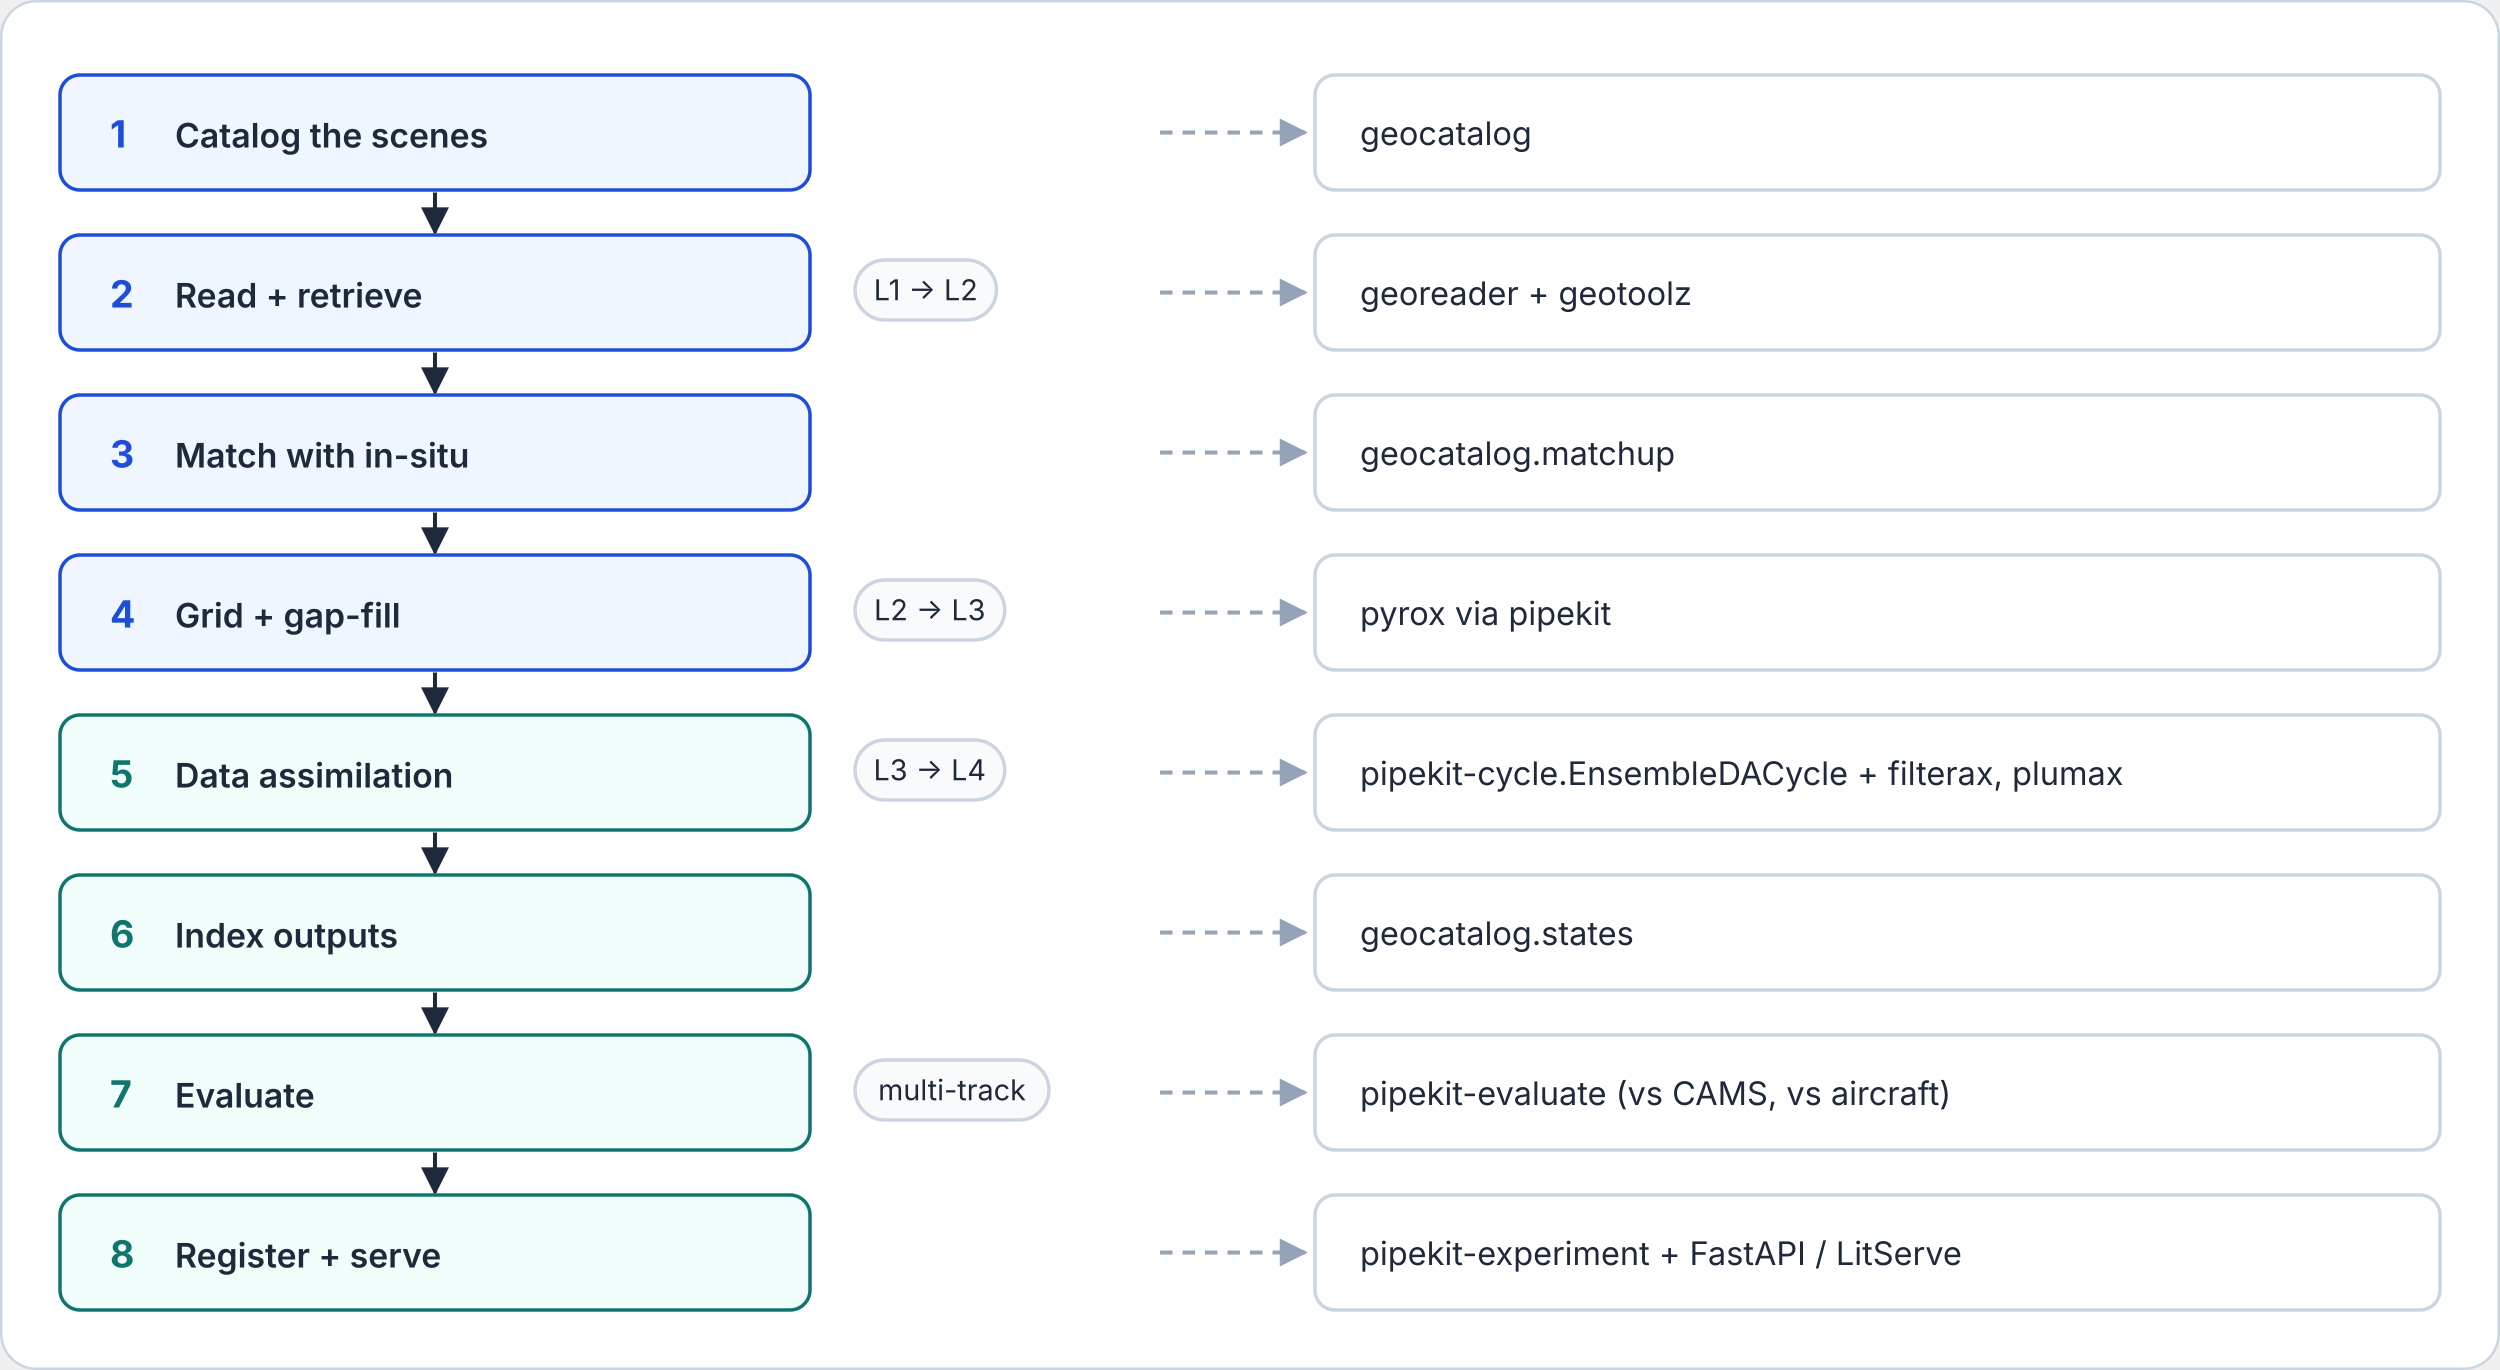
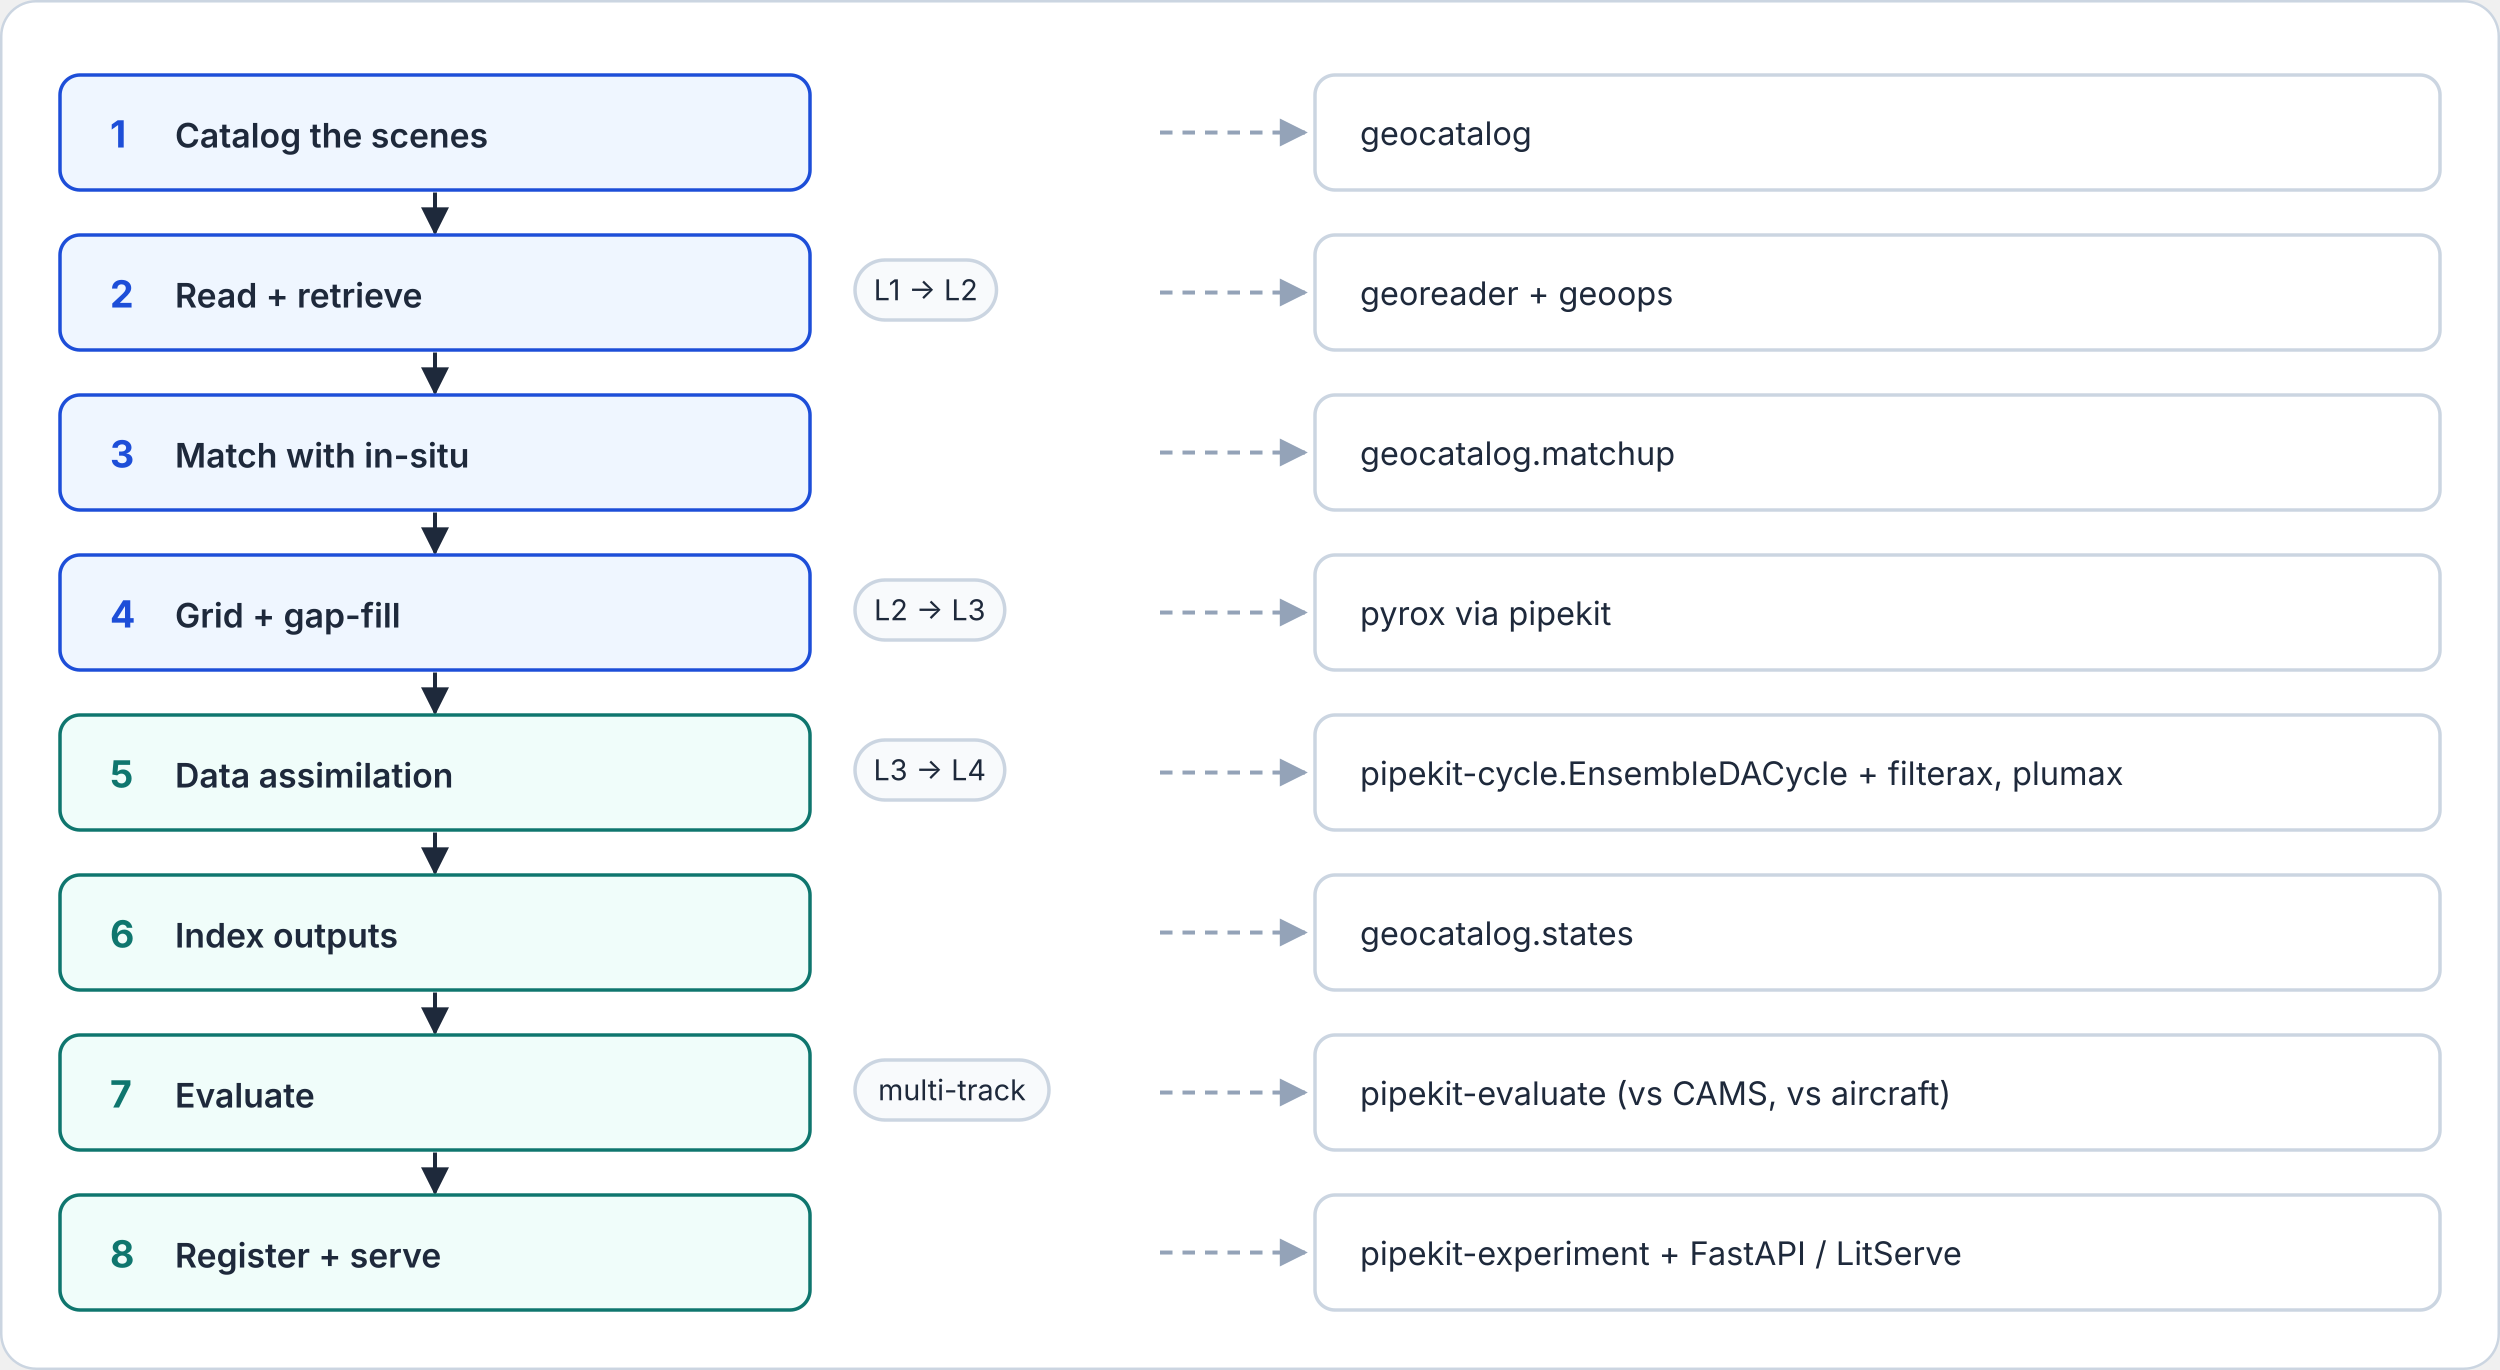
<svg xmlns="http://www.w3.org/2000/svg" viewBox="0 0 1000 548" width="1000" height="548" role="img" aria-label="The methane attribution walkthrough: eight steps from cataloguing scenes to serving estimates, each handled by one package, crossing L1 to L4." font-family="Inter, 'Helvetica Neue', Arial, 'DejaVu Sans', sans-serif">
  <defs>
    <marker id="m1e293b" viewBox="0 0 10 10" refX="9" refY="5" markerWidth="7" markerHeight="7" orient="auto-start-reverse">
      <path d="M0,0 L10,5 L0,10 z" fill="#1e293b" />
    </marker>
    <marker id="m94a3b8" viewBox="0 0 10 10" refX="9" refY="5" markerWidth="7" markerHeight="7" orient="auto-start-reverse">
      <path d="M0,0 L10,5 L0,10 z" fill="#94a3b8" />
    </marker>
  </defs>
  <rect x="0.5" y="0.5" width="999" height="547" rx="14" fill="#ffffff" stroke="#cbd5e1" />
  <rect x="24.0" y="30.0" width="300.0" height="46.0" rx="8" fill="#eff6ff" stroke="#1d4ed8" stroke-width="1.4" />
  <text x="44.0" y="59.0" font-size="15" fill="#1d4ed8" text-anchor="start" font-weight="700">1</text>
  <text x="70.0" y="59.0" font-size="13.5" fill="#1e293b" text-anchor="start" font-weight="600">Catalog the scenes</text>
  <path d="M464.0,53.0 L522.0,53.0" fill="none" stroke="#94a3b8" stroke-width="1.6" stroke-linejoin="round" stroke-dasharray="5 4" marker-end="url(#m94a3b8)" />
  <rect x="526.0" y="30.0" width="450.0" height="46.0" rx="8" fill="#ffffff" stroke="#cbd5e1" stroke-width="1.4" />
  <text x="544.0" y="58.0" font-size="13" fill="#1e293b" text-anchor="start" font-weight="400">geocatalog</text>
  <path d="M174.0,77.0 L174.0,93.0" fill="none" stroke="#1e293b" stroke-width="1.6" stroke-linejoin="round" marker-end="url(#m1e293b)" />
  <rect x="24.0" y="94.0" width="300.0" height="46.0" rx="8" fill="#eff6ff" stroke="#1d4ed8" stroke-width="1.4" />
  <text x="44.0" y="123.0" font-size="15" fill="#1d4ed8" text-anchor="start" font-weight="700">2</text>
  <text x="70.0" y="123.0" font-size="13.5" fill="#1e293b" text-anchor="start" font-weight="600">Read + retrieve</text>
  <rect x="342.0" y="104.0" width="56.6" height="24.0" rx="12.0" fill="#f8fafc" stroke="#cbd5e1" stroke-width="1.4" />
  <text x="370.3" y="120.1" font-size="11.5" fill="#1e293b" text-anchor="middle" font-weight="400">L1 → L2</text>
  <path d="M464.0,117.0 L522.0,117.0" fill="none" stroke="#94a3b8" stroke-width="1.6" stroke-linejoin="round" stroke-dasharray="5 4" marker-end="url(#m94a3b8)" />
  <rect x="526.0" y="94.0" width="450.0" height="46.0" rx="8" fill="#ffffff" stroke="#cbd5e1" stroke-width="1.4" />
-   <text x="544.0" y="122.0" font-size="13" fill="#1e293b" text-anchor="start" font-weight="400">georeader + geotoolz</text>
+   <text x="544.0" y="122.0" font-size="13" fill="#1e293b" text-anchor="start" font-weight="400">georeader + geoops</text>
  <path d="M174.0,141.0 L174.0,157.0" fill="none" stroke="#1e293b" stroke-width="1.6" stroke-linejoin="round" marker-end="url(#m1e293b)" />
  <rect x="24.0" y="158.0" width="300.0" height="46.0" rx="8" fill="#eff6ff" stroke="#1d4ed8" stroke-width="1.4" />
  <text x="44.0" y="187.0" font-size="15" fill="#1d4ed8" text-anchor="start" font-weight="700">3</text>
  <text x="70.0" y="187.0" font-size="13.5" fill="#1e293b" text-anchor="start" font-weight="600">Match with in-situ</text>
  <path d="M464.0,181.0 L522.0,181.0" fill="none" stroke="#94a3b8" stroke-width="1.6" stroke-linejoin="round" stroke-dasharray="5 4" marker-end="url(#m94a3b8)" />
  <rect x="526.0" y="158.0" width="450.0" height="46.0" rx="8" fill="#ffffff" stroke="#cbd5e1" stroke-width="1.4" />
  <text x="544.0" y="186.0" font-size="13" fill="#1e293b" text-anchor="start" font-weight="400">geocatalog.matchup</text>
  <path d="M174.0,205.0 L174.0,221.0" fill="none" stroke="#1e293b" stroke-width="1.6" stroke-linejoin="round" marker-end="url(#m1e293b)" />
  <rect x="24.0" y="222.0" width="300.0" height="46.0" rx="8" fill="#eff6ff" stroke="#1d4ed8" stroke-width="1.4" />
  <text x="44.0" y="251.0" font-size="15" fill="#1d4ed8" text-anchor="start" font-weight="700">4</text>
  <text x="70.0" y="251.0" font-size="13.5" fill="#1e293b" text-anchor="start" font-weight="600">Grid + gap-fill</text>
  <rect x="342.0" y="232.0" width="59.9" height="24.0" rx="12.0" fill="#f8fafc" stroke="#cbd5e1" stroke-width="1.4" />
  <text x="371.9" y="248.1" font-size="11.5" fill="#1e293b" text-anchor="middle" font-weight="400">L2 → L3</text>
  <path d="M464.0,245.0 L522.0,245.0" fill="none" stroke="#94a3b8" stroke-width="1.6" stroke-linejoin="round" stroke-dasharray="5 4" marker-end="url(#m94a3b8)" />
  <rect x="526.0" y="222.0" width="450.0" height="46.0" rx="8" fill="#ffffff" stroke="#cbd5e1" stroke-width="1.4" />
  <text x="544.0" y="250.0" font-size="13" fill="#1e293b" text-anchor="start" font-weight="400">pyrox via pipekit</text>
  <path d="M174.0,269.0 L174.0,285.0" fill="none" stroke="#1e293b" stroke-width="1.6" stroke-linejoin="round" marker-end="url(#m1e293b)" />
  <rect x="24.0" y="286.0" width="300.0" height="46.0" rx="8" fill="#f0fdfa" stroke="#0f766e" stroke-width="1.4" />
  <text x="44.0" y="315.0" font-size="15" fill="#0f766e" text-anchor="start" font-weight="700">5</text>
  <text x="70.0" y="315.0" font-size="13.5" fill="#1e293b" text-anchor="start" font-weight="600">Data assimilation</text>
  <rect x="342.0" y="296.0" width="59.9" height="24.0" rx="12.0" fill="#f8fafc" stroke="#cbd5e1" stroke-width="1.4" />
  <text x="371.9" y="312.1" font-size="11.5" fill="#1e293b" text-anchor="middle" font-weight="400">L3 → L4</text>
  <path d="M464.0,309.0 L522.0,309.0" fill="none" stroke="#94a3b8" stroke-width="1.6" stroke-linejoin="round" stroke-dasharray="5 4" marker-end="url(#m94a3b8)" />
  <rect x="526.0" y="286.0" width="450.0" height="46.0" rx="8" fill="#ffffff" stroke="#cbd5e1" stroke-width="1.4" />
  <text x="544.0" y="314.0" font-size="13" fill="#1e293b" text-anchor="start" font-weight="400">pipekit-cycle.EnsembleDACycle + filterax, plumax</text>
  <path d="M174.0,333.0 L174.0,349.0" fill="none" stroke="#1e293b" stroke-width="1.6" stroke-linejoin="round" marker-end="url(#m1e293b)" />
  <rect x="24.0" y="350.0" width="300.0" height="46.0" rx="8" fill="#f0fdfa" stroke="#0f766e" stroke-width="1.4" />
  <text x="44.0" y="379.0" font-size="15" fill="#0f766e" text-anchor="start" font-weight="700">6</text>
  <text x="70.0" y="379.0" font-size="13.5" fill="#1e293b" text-anchor="start" font-weight="600">Index outputs</text>
  <path d="M464.0,373.0 L522.0,373.0" fill="none" stroke="#94a3b8" stroke-width="1.6" stroke-linejoin="round" stroke-dasharray="5 4" marker-end="url(#m94a3b8)" />
  <rect x="526.0" y="350.0" width="450.0" height="46.0" rx="8" fill="#ffffff" stroke="#cbd5e1" stroke-width="1.4" />
  <text x="544.0" y="378.0" font-size="13" fill="#1e293b" text-anchor="start" font-weight="400">geocatalog.states</text>
  <path d="M174.0,397.0 L174.0,413.0" fill="none" stroke="#1e293b" stroke-width="1.6" stroke-linejoin="round" marker-end="url(#m1e293b)" />
  <rect x="24.0" y="414.0" width="300.0" height="46.0" rx="8" fill="#f0fdfa" stroke="#0f766e" stroke-width="1.4" />
  <text x="44.0" y="443.0" font-size="15" fill="#0f766e" text-anchor="start" font-weight="700">7</text>
  <text x="70.0" y="443.0" font-size="13.5" fill="#1e293b" text-anchor="start" font-weight="600">Evaluate</text>
  <rect x="342.0" y="424.0" width="77.6" height="24.0" rx="12.0" fill="#f8fafc" stroke="#cbd5e1" stroke-width="1.4" />
  <text x="380.8" y="440.1" font-size="11.5" fill="#1e293b" text-anchor="middle" font-weight="400">multi-track</text>
  <path d="M464.0,437.0 L522.0,437.0" fill="none" stroke="#94a3b8" stroke-width="1.6" stroke-linejoin="round" stroke-dasharray="5 4" marker-end="url(#m94a3b8)" />
  <rect x="526.0" y="414.0" width="450.0" height="46.0" rx="8" fill="#ffffff" stroke="#cbd5e1" stroke-width="1.4" />
  <text x="544.0" y="442.0" font-size="13" fill="#1e293b" text-anchor="start" font-weight="400">pipekit-evaluate  (vs CAMS, vs aircraft)</text>
  <path d="M174.0,461.0 L174.0,477.0" fill="none" stroke="#1e293b" stroke-width="1.6" stroke-linejoin="round" marker-end="url(#m1e293b)" />
  <rect x="24.0" y="478.0" width="300.0" height="46.0" rx="8" fill="#f0fdfa" stroke="#0f766e" stroke-width="1.4" />
  <text x="44.0" y="507.0" font-size="15" fill="#0f766e" text-anchor="start" font-weight="700">8</text>
  <text x="70.0" y="507.0" font-size="13.5" fill="#1e293b" text-anchor="start" font-weight="600">Register + serve</text>
  <path d="M464.0,501.0 L522.0,501.0" fill="none" stroke="#94a3b8" stroke-width="1.6" stroke-linejoin="round" stroke-dasharray="5 4" marker-end="url(#m94a3b8)" />
  <rect x="526.0" y="478.0" width="450.0" height="46.0" rx="8" fill="#ffffff" stroke="#cbd5e1" stroke-width="1.4" />
  <text x="544.0" y="506.0" font-size="13" fill="#1e293b" text-anchor="start" font-weight="400">pipekit-experiment + FastAPI / LitServe</text>
</svg>
